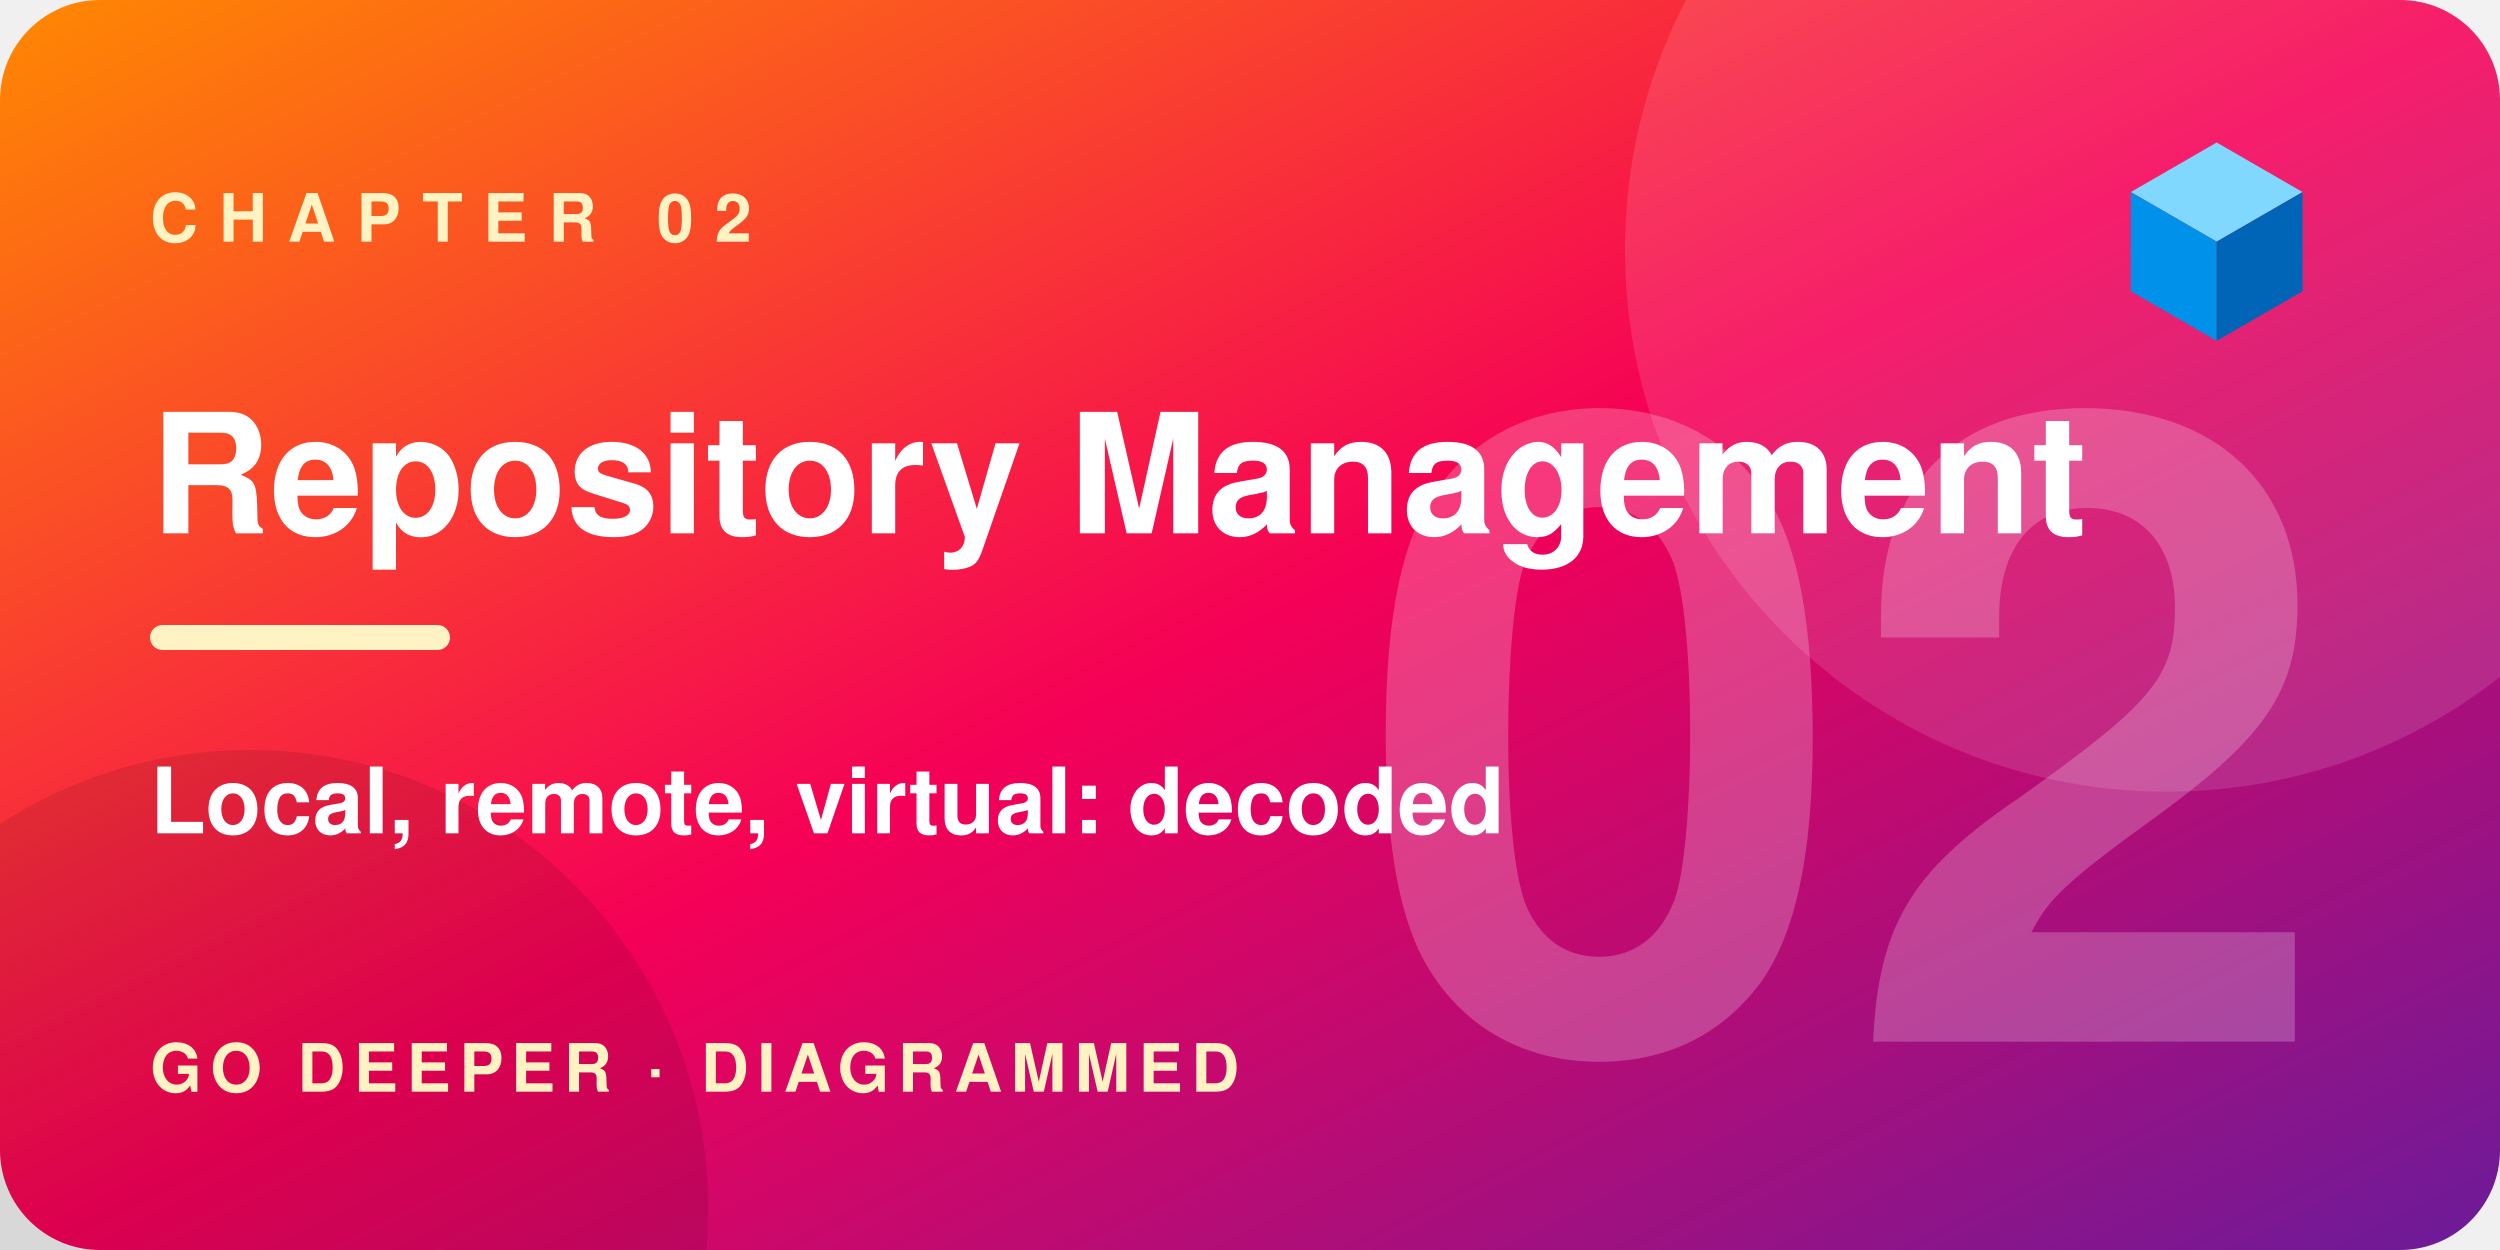
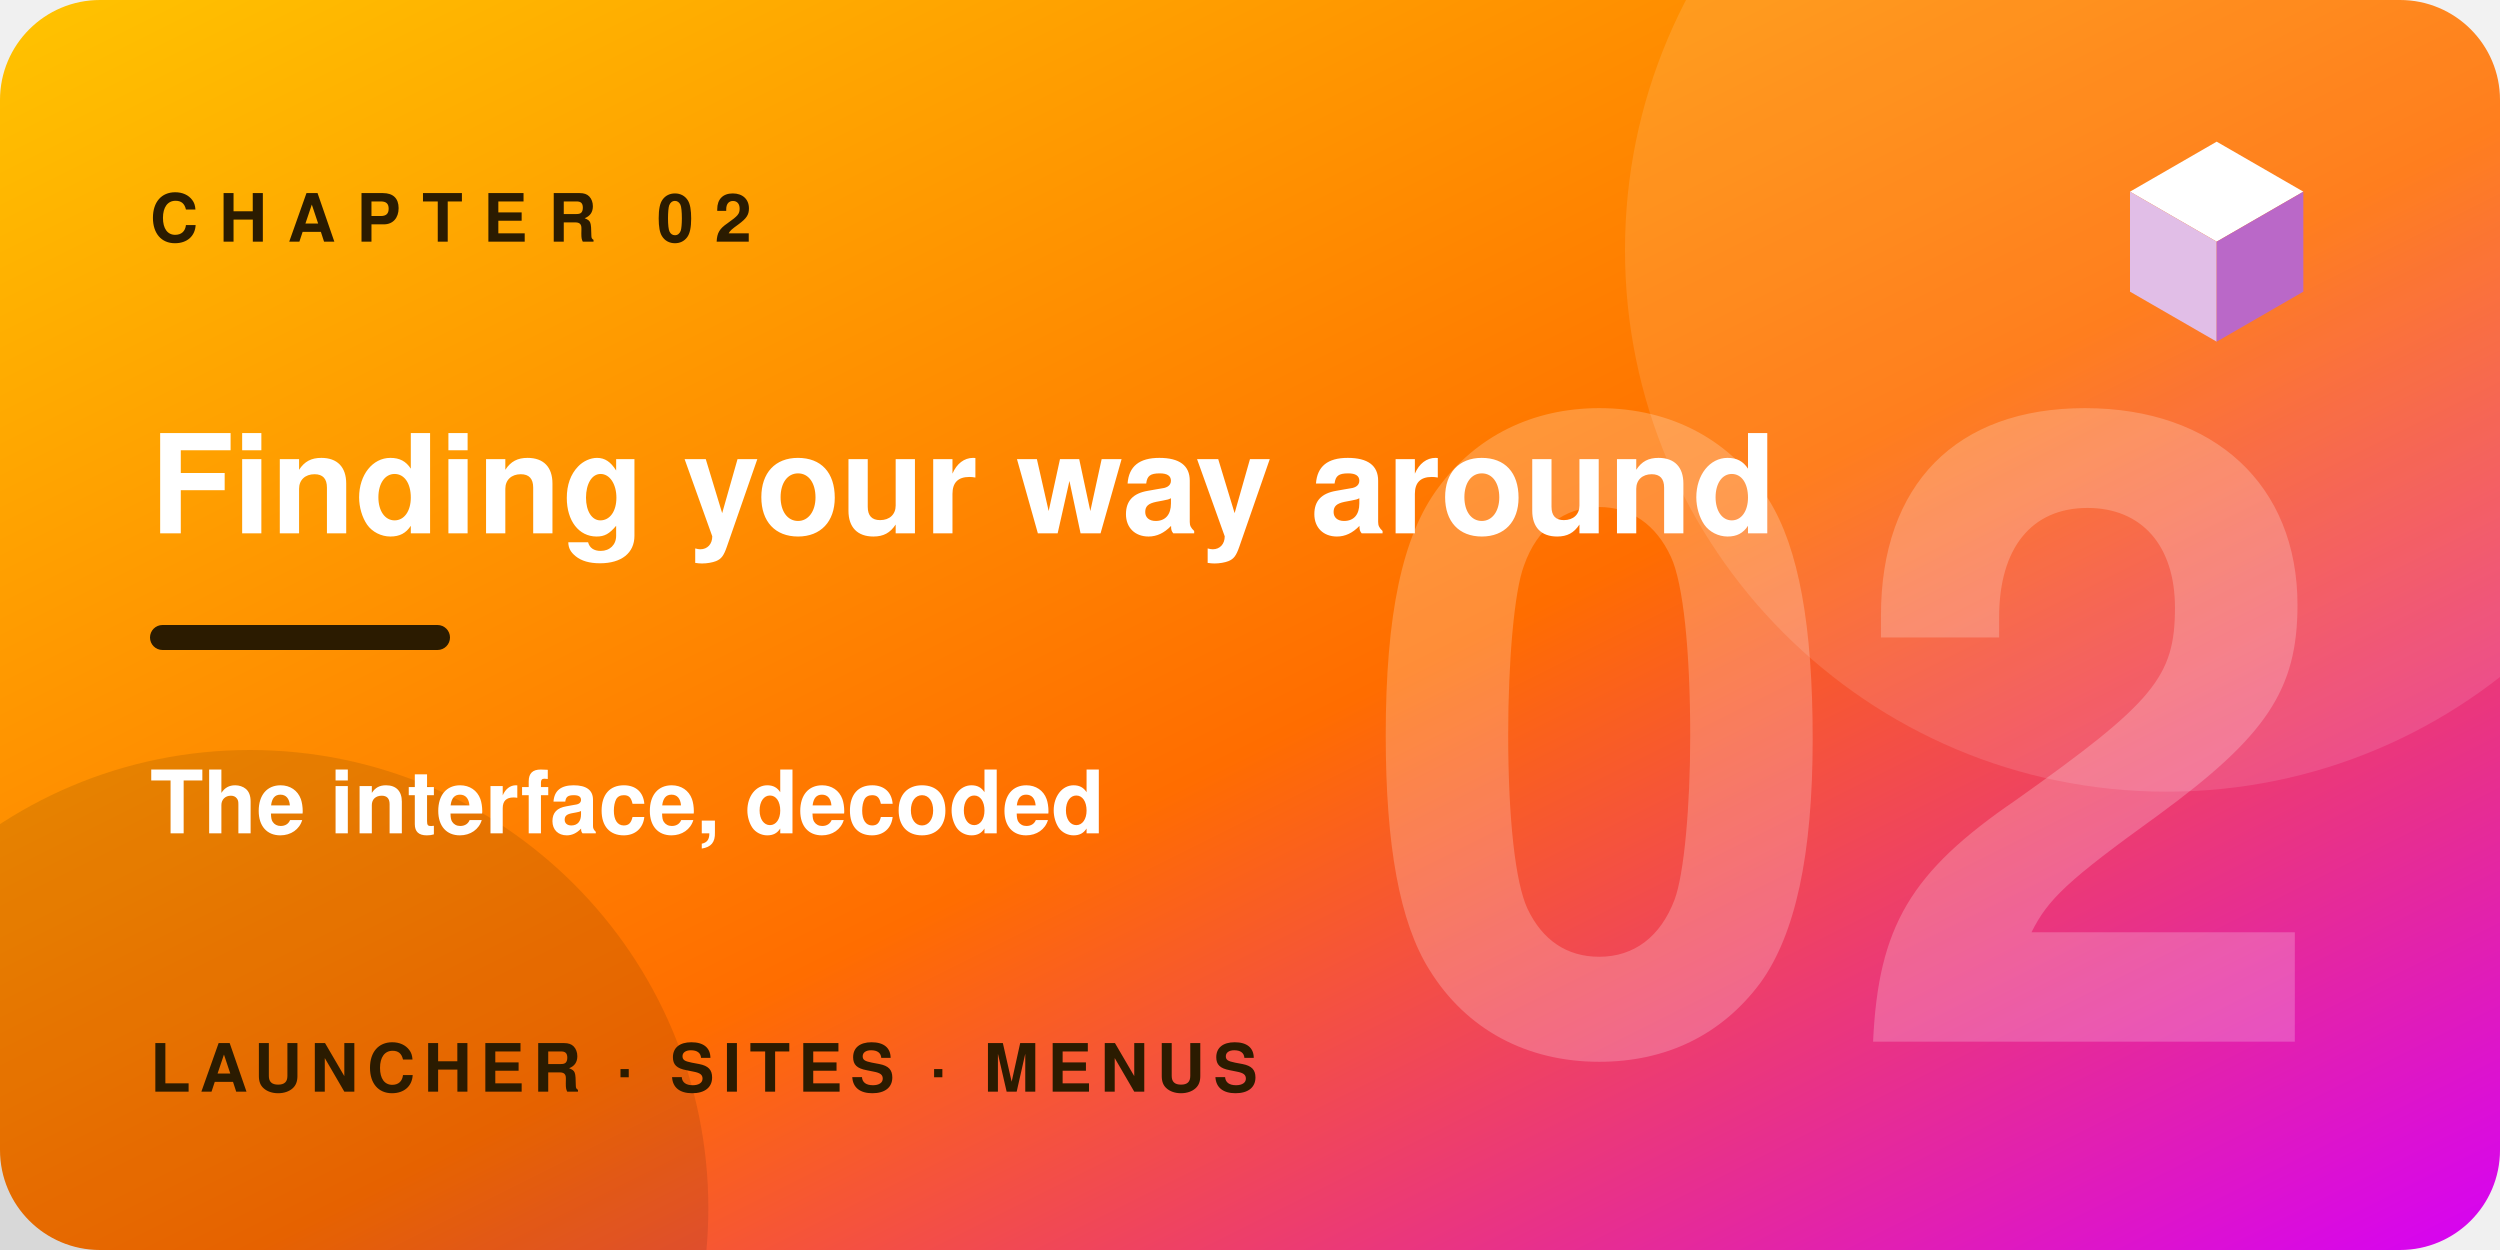
- <svg xmlns="http://www.w3.org/2000/svg" viewBox="0 0 600 300" width="600" height="300" role="img" aria-label="Chapter 02: Repository Management. Local, remote, virtual: decoded">
+ <svg xmlns="http://www.w3.org/2000/svg" viewBox="0 0 600 300" width="600" height="300" role="img" aria-label="Chapter 02: Finding your way around. The interface, decoded.">
  <defs>
    <linearGradient id="g" x1="0" y1="0" x2="1" y2="1">
-       <stop offset="0" stop-color="#FF8A00" />
-       <stop offset="0.5" stop-color="#F50057" />
-       <stop offset="1" stop-color="#6A1B9A" />
+       <stop offset="0" stop-color="#FFC400" />
+       <stop offset=".55" stop-color="#FF6D00" />
+       <stop offset="1" stop-color="#D500F9" />
    </linearGradient>
  </defs>
  <rect width="600" height="300" rx="24" fill="url(#g)" />
  <circle cx="520" cy="60" r="130" fill="#FFFFFF" opacity=".12" />
  <circle cx="60" cy="290" r="110" fill="#000000" opacity=".10" />
  <text x="560" y="250" text-anchor="end" font-family="Segoe UI, Helvetica Neue, Helvetica, Arial, sans-serif" font-size="210" font-weight="900" fill="#FFFFFF" opacity=".22">02</text>
-   <g transform="translate(532 58) scale(.7) translate(-478 -96)">
-     <g opacity="1">
-       <polygon points="478,62 507.444,79.0 478,96 448.556,79.0" fill="#80D8FF" />
-       <polygon points="448.556,79.0 478,96 478,130 448.556,113.0" fill="#0091EA" />
-       <polygon points="507.444,79.0 478,96 478,130 507.444,113.0" fill="#0064B7" />
-     </g>
-   </g>
-   <text x="36" y="58" font-family="Segoe UI, Helvetica Neue, Helvetica, Arial, sans-serif" font-size="16" font-weight="800" letter-spacing="5" fill="#FFF3C4">CHAPTER 02</text>
-   <text x="36" y="128" font-family="Segoe UI, Helvetica Neue, Helvetica, Arial, sans-serif" font-size="40" font-weight="900" fill="#FFFFFF">Repository Management</text>
-   <rect x="36" y="150" width="72" height="6" rx="3" fill="#FFF3C4" />
-   <text x="36" y="200" font-family="Segoe UI, Helvetica Neue, Helvetica, Arial, sans-serif" font-size="22" font-weight="600" fill="#FFFFFF">Local, remote, virtual: decoded</text>
-   <text x="36" y="262" font-family="Segoe UI, Helvetica Neue, Helvetica, Arial, sans-serif" font-size="16" font-weight="700" letter-spacing="2" fill="#FFF3C4">GO DEEPER  ·  DIAGRAMMED</text>
+   <polygon points="532,34 552.8,46.0 532,58 511.2,46.0" fill="#FFFFFF" />
+   <polygon points="511.2,46.0 532,58 532,82 511.2,70.0" fill="#E1BEE7" />
+   <polygon points="552.8,46.0 532,58 532,82 552.8,70.0" fill="#BA68C8" />
+   <text x="36" y="58" font-family="Segoe UI, Helvetica Neue, Helvetica, Arial, sans-serif" font-size="16" font-weight="800" letter-spacing="5" fill="#2B1B00">CHAPTER 02</text>
+   <text x="36" y="128" font-family="Segoe UI, Helvetica Neue, Helvetica, Arial, sans-serif" font-size="33" font-weight="900" fill="#FFFFFF">Finding your way around</text>
+   <rect x="36" y="150" width="72" height="6" rx="3" fill="#2B1B00" />
+   <text x="36" y="200" font-family="Segoe UI, Helvetica Neue, Helvetica, Arial, sans-serif" font-size="21" font-weight="600" fill="#FFFFFF">The interface, decoded</text>
+   <text x="36" y="262" font-family="Segoe UI, Helvetica Neue, Helvetica, Arial, sans-serif" font-size="16" font-weight="700" letter-spacing="2" fill="#2B1B00">LAUNCHER  ·  SITES  ·  MENUS</text>
</svg>
